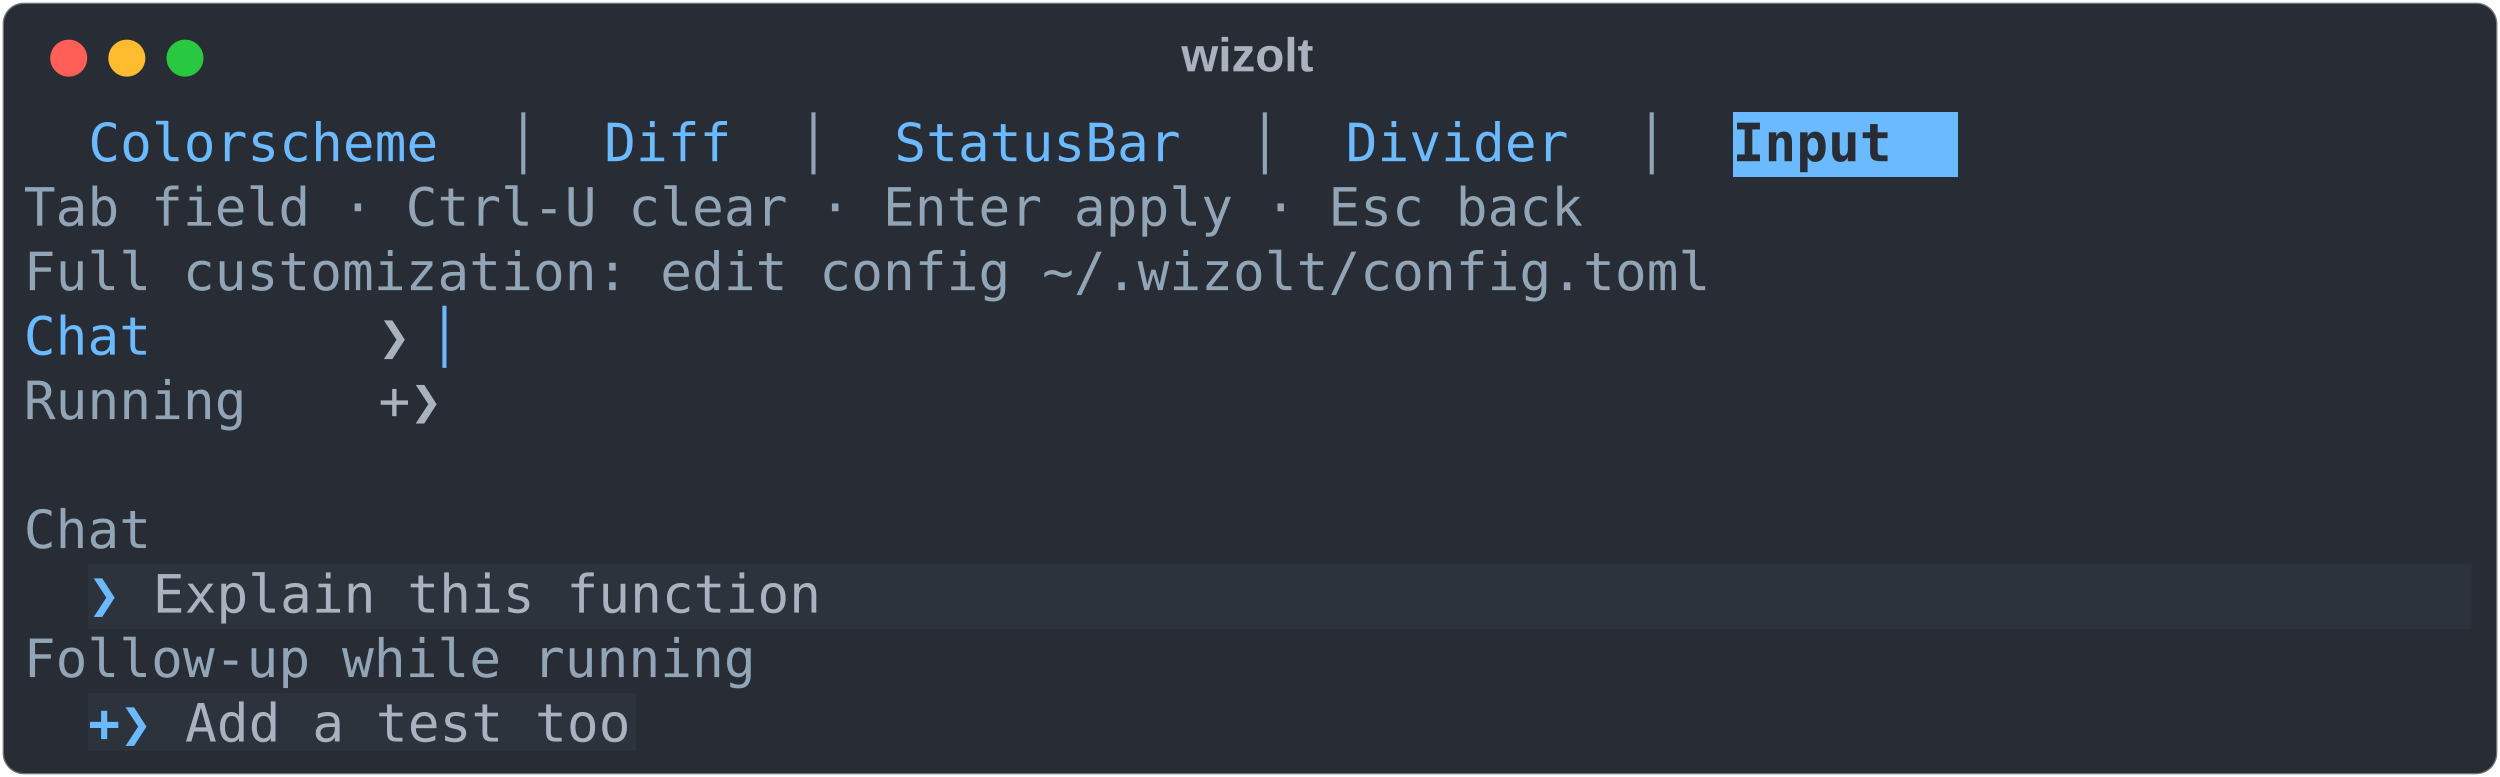
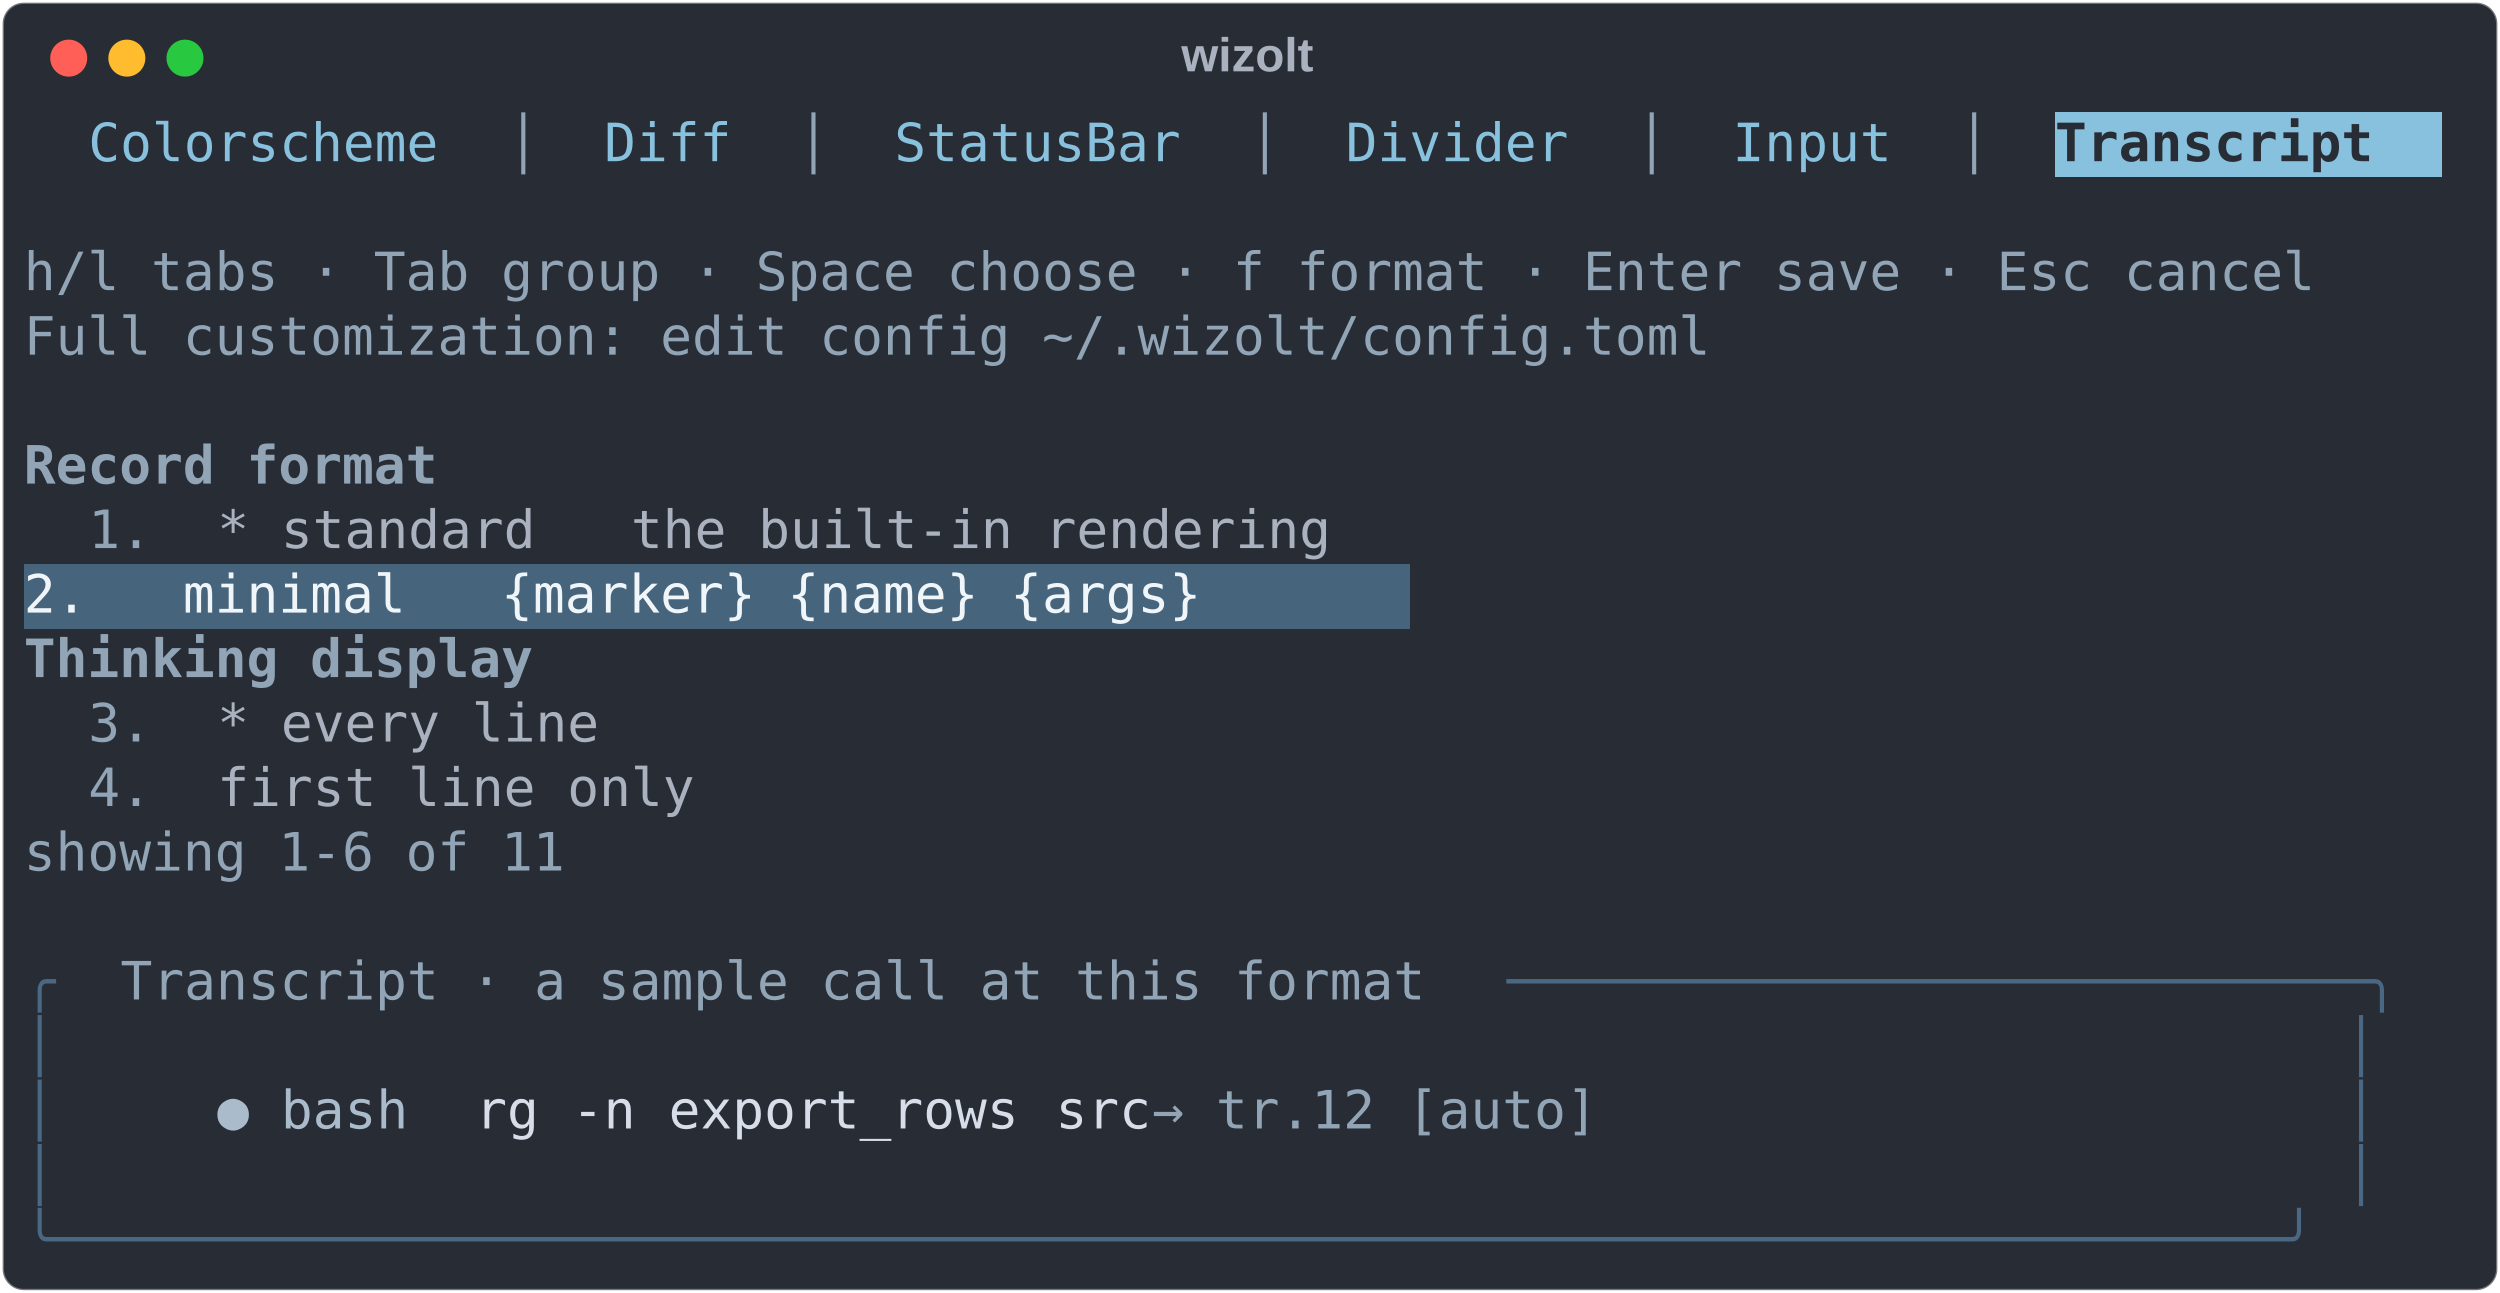
- <svg xmlns="http://www.w3.org/2000/svg" class="rich-terminal" viewBox="0 0 946 294.0">
+ <svg xmlns="http://www.w3.org/2000/svg" class="rich-terminal" viewBox="0 0 946 489.2">
  <style>

    @font-face {
        font-family: "Fira Code";
        src: local("FiraCode-Regular"),
                url("https://cdnjs.cloudflare.com/ajax/libs/firacode/6.2.0/woff2/FiraCode-Regular.woff2") format("woff2"),
                url("https://cdnjs.cloudflare.com/ajax/libs/firacode/6.2.0/woff/FiraCode-Regular.woff") format("woff");
        font-style: normal;
        font-weight: 400;
    }
    @font-face {
        font-family: "Fira Code";
        src: local("FiraCode-Bold"),
                url("https://cdnjs.cloudflare.com/ajax/libs/firacode/6.2.0/woff2/FiraCode-Bold.woff2") format("woff2"),
                url("https://cdnjs.cloudflare.com/ajax/libs/firacode/6.2.0/woff/FiraCode-Bold.woff") format("woff");
        font-style: bold;
        font-weight: 700;
    }

    .appearance-input-editor-matrix {
        font-family: Fira Code, monospace;
        font-size: 20px;
        line-height: 24.4px;
        font-variant-east-asian: full-width;
    }

    .appearance-input-editor-title {
        font-size: 18px;
        font-weight: bold;
        font-family: arial;
    }

    .appearance-input-editor-r1 { fill: #abb2bf }
- .appearance-input-editor-r2 { fill: #6bb9ff }
+ .appearance-input-editor-r2 { fill: #88c1dd }
.appearance-input-editor-r3 { fill: #91a5b7 }
.appearance-input-editor-r4 { fill: #282c34;font-weight: bold }
- .appearance-input-editor-r5 { fill: #6bb9ff;font-weight: bold }
+ .appearance-input-editor-r5 { fill: #91a5b7;font-weight: bold }
+ .appearance-input-editor-r6 { fill: #eff5f9 }
+ .appearance-input-editor-r7 { fill: #4a6884 }
+ .appearance-input-editor-r8 { fill: #aabbcb }
+ .appearance-input-editor-r9 { fill: #d8dee9 }
    </style>
  <defs>
    <clipPath id="appearance-input-editor-clip-terminal">
-       <rect x="0" y="0" width="926.2" height="243.0" />
+       <rect x="0" y="0" width="926.2" height="438.2" />
    </clipPath>
    <clipPath id="appearance-input-editor-line-0">
      <rect x="0" y="1.5" width="927.2" height="24.65" />
    </clipPath>
    <clipPath id="appearance-input-editor-line-1">
      <rect x="0" y="25.9" width="927.2" height="24.65" />
    </clipPath>
    <clipPath id="appearance-input-editor-line-2">
      <rect x="0" y="50.3" width="927.2" height="24.65" />
    </clipPath>
    <clipPath id="appearance-input-editor-line-3">
      <rect x="0" y="74.7" width="927.2" height="24.65" />
    </clipPath>
    <clipPath id="appearance-input-editor-line-4">
      <rect x="0" y="99.1" width="927.2" height="24.65" />
    </clipPath>
    <clipPath id="appearance-input-editor-line-5">
      <rect x="0" y="123.5" width="927.2" height="24.65" />
    </clipPath>
    <clipPath id="appearance-input-editor-line-6">
      <rect x="0" y="147.9" width="927.2" height="24.65" />
    </clipPath>
    <clipPath id="appearance-input-editor-line-7">
      <rect x="0" y="172.3" width="927.2" height="24.65" />
    </clipPath>
    <clipPath id="appearance-input-editor-line-8">
      <rect x="0" y="196.7" width="927.2" height="24.65" />
    </clipPath>
+     <clipPath id="appearance-input-editor-line-9">
+       <rect x="0" y="221.1" width="927.2" height="24.65" />
+     </clipPath>
+     <clipPath id="appearance-input-editor-line-10">
+       <rect x="0" y="245.5" width="927.2" height="24.65" />
+     </clipPath>
+     <clipPath id="appearance-input-editor-line-11">
+       <rect x="0" y="269.9" width="927.2" height="24.65" />
+     </clipPath>
+     <clipPath id="appearance-input-editor-line-12">
+       <rect x="0" y="294.3" width="927.2" height="24.65" />
+     </clipPath>
+     <clipPath id="appearance-input-editor-line-13">
+       <rect x="0" y="318.7" width="927.2" height="24.65" />
+     </clipPath>
+     <clipPath id="appearance-input-editor-line-14">
+       <rect x="0" y="343.1" width="927.2" height="24.65" />
+     </clipPath>
+     <clipPath id="appearance-input-editor-line-15">
+       <rect x="0" y="367.5" width="927.2" height="24.65" />
+     </clipPath>
+     <clipPath id="appearance-input-editor-line-16">
+       <rect x="0" y="391.9" width="927.2" height="24.65" />
+     </clipPath>
  </defs>
-   <rect fill="#282c34" stroke="rgba(255,255,255,0.35)" stroke-width="1" x="1" y="1" width="944" height="292" rx="8" />
+   <rect fill="#282c34" stroke="rgba(255,255,255,0.35)" stroke-width="1" x="1" y="1" width="944" height="487.2" rx="8" />
  <text class="appearance-input-editor-title" fill="#abb2bf" text-anchor="middle" x="472" y="27">wizolt</text>
  <g transform="translate(26,22)">
    <circle cx="0" cy="0" r="7" fill="#ff5f57" />
    <circle cx="22" cy="0" r="7" fill="#febc2e" />
    <circle cx="44" cy="0" r="7" fill="#28c840" />
  </g>
  <g transform="translate(9, 41)" clip-path="url(#appearance-input-editor-clip-terminal)">
-     <rect fill="#6bb9ff" x="646.6" y="1.5" width="85.4" height="24.65" shape-rendering="crispEdges" />
-     <rect fill="#2d333d" x="24.4" y="172.3" width="24.4" height="24.65" shape-rendering="crispEdges" />
-     <rect fill="#2d333d" x="48.8" y="172.3" width="878.4" height="24.65" shape-rendering="crispEdges" />
-     <rect fill="#2d333d" x="24.4" y="221.1" width="36.6" height="24.65" shape-rendering="crispEdges" />
-     <rect fill="#2d333d" x="61" y="221.1" width="170.8" height="24.65" shape-rendering="crispEdges" />
+     <rect fill="#88c1dd" x="768.6" y="1.5" width="146.4" height="24.65" shape-rendering="crispEdges" />
+     <rect fill="#46657c" x="0" y="172.3" width="524.6" height="24.65" shape-rendering="crispEdges" />
    <g class="appearance-input-editor-matrix">
      <text class="appearance-input-editor-r2" x="24.4" y="20" textLength="158.6" clip-path="url(#appearance-input-editor-line-0)"> Colorscheme </text>
      <text class="appearance-input-editor-r3" x="183" y="20" textLength="36.6" clip-path="url(#appearance-input-editor-line-0)"> │ </text>
      <text class="appearance-input-editor-r2" x="219.6" y="20" textLength="73.2" clip-path="url(#appearance-input-editor-line-0)"> Diff </text>
      <text class="appearance-input-editor-r3" x="292.8" y="20" textLength="36.6" clip-path="url(#appearance-input-editor-line-0)"> │ </text>
      <text class="appearance-input-editor-r2" x="329.4" y="20" textLength="134.2" clip-path="url(#appearance-input-editor-line-0)"> StatusBar </text>
      <text class="appearance-input-editor-r3" x="463.6" y="20" textLength="36.6" clip-path="url(#appearance-input-editor-line-0)"> │ </text>
      <text class="appearance-input-editor-r2" x="500.2" y="20" textLength="109.8" clip-path="url(#appearance-input-editor-line-0)"> Divider </text>
      <text class="appearance-input-editor-r3" x="610" y="20" textLength="36.6" clip-path="url(#appearance-input-editor-line-0)"> │ </text>
-       <text class="appearance-input-editor-r4" x="646.6" y="20" textLength="85.4" clip-path="url(#appearance-input-editor-line-0)"> Input </text>
+       <text class="appearance-input-editor-r2" x="646.6" y="20" textLength="85.4" clip-path="url(#appearance-input-editor-line-0)"> Input </text>
+       <text class="appearance-input-editor-r3" x="732" y="20" textLength="36.6" clip-path="url(#appearance-input-editor-line-0)"> │ </text>
+       <text class="appearance-input-editor-r4" x="768.6" y="20" textLength="146.4" clip-path="url(#appearance-input-editor-line-0)"> Transcript </text>
      <text class="appearance-input-editor-r1" x="927.2" y="20" textLength="12.2" clip-path="url(#appearance-input-editor-line-0)">
</text>
-       <text class="appearance-input-editor-r3" x="0" y="44.4" textLength="622.2" clip-path="url(#appearance-input-editor-line-1)">  Tab field · Ctrl-U clear · Enter apply · Esc back</text>
      <text class="appearance-input-editor-r1" x="927.2" y="44.4" textLength="12.2" clip-path="url(#appearance-input-editor-line-1)">
</text>
-       <text class="appearance-input-editor-r3" x="0" y="68.8" textLength="671" clip-path="url(#appearance-input-editor-line-2)">  Full customization: edit config ~/.wizolt/config.toml</text>
+       <text class="appearance-input-editor-r3" x="0" y="68.8" textLength="902.8" clip-path="url(#appearance-input-editor-line-2)">  h/l tabs · Tab group · Space choose · f format · Enter save · Esc cancel</text>
      <text class="appearance-input-editor-r1" x="927.2" y="68.8" textLength="12.2" clip-path="url(#appearance-input-editor-line-2)">
</text>
-       <text class="appearance-input-editor-r2" x="0" y="93.2" textLength="134.2" clip-path="url(#appearance-input-editor-line-3)">  Chat     </text>
-       <text class="appearance-input-editor-r1" x="134.2" y="93.2" textLength="24.4" clip-path="url(#appearance-input-editor-line-3)">❯ </text>
-       <text class="appearance-input-editor-r2" x="158.6" y="93.2" textLength="12.2" clip-path="url(#appearance-input-editor-line-3)">▏</text>
+       <text class="appearance-input-editor-r3" x="0" y="93.2" textLength="671" clip-path="url(#appearance-input-editor-line-3)">  Full customization: edit config ~/.wizolt/config.toml</text>
      <text class="appearance-input-editor-r1" x="927.2" y="93.2" textLength="12.2" clip-path="url(#appearance-input-editor-line-3)">
</text>
-       <text class="appearance-input-editor-r3" x="0" y="117.6" textLength="134.2" clip-path="url(#appearance-input-editor-line-4)">  Running  </text>
-       <text class="appearance-input-editor-r1" x="134.2" y="117.6" textLength="36.6" clip-path="url(#appearance-input-editor-line-4)">+❯ </text>
      <text class="appearance-input-editor-r1" x="927.2" y="117.6" textLength="12.2" clip-path="url(#appearance-input-editor-line-4)">
</text>
+       <text class="appearance-input-editor-r5" x="0" y="142" textLength="183" clip-path="url(#appearance-input-editor-line-5)">  Record format</text>
      <text class="appearance-input-editor-r1" x="927.2" y="142" textLength="12.2" clip-path="url(#appearance-input-editor-line-5)">
</text>
-       <text class="appearance-input-editor-r3" x="0" y="166.4" textLength="73.2" clip-path="url(#appearance-input-editor-line-6)">  Chat</text>
+       <text class="appearance-input-editor-r3" x="24.4" y="166.4" textLength="48.8" clip-path="url(#appearance-input-editor-line-6)"> 1. </text>
+       <text class="appearance-input-editor-r1" x="73.2" y="166.4" textLength="427" clip-path="url(#appearance-input-editor-line-6)">* standard   the built-in rendering</text>
      <text class="appearance-input-editor-r1" x="927.2" y="166.4" textLength="12.2" clip-path="url(#appearance-input-editor-line-6)">
</text>
-       <text class="appearance-input-editor-r5" x="24.4" y="190.8" textLength="24.4" clip-path="url(#appearance-input-editor-line-7)">❯ </text>
-       <text class="appearance-input-editor-r1" x="48.8" y="190.8" textLength="878.4" clip-path="url(#appearance-input-editor-line-7)">Explain this function                                                   </text>
+       <text class="appearance-input-editor-r6" x="0" y="190.8" textLength="524.6" clip-path="url(#appearance-input-editor-line-7)">   2.   minimal   {marker} {name} {args}   </text>
      <text class="appearance-input-editor-r1" x="927.2" y="190.8" textLength="12.2" clip-path="url(#appearance-input-editor-line-7)">
</text>
-       <text class="appearance-input-editor-r3" x="0" y="215.2" textLength="305" clip-path="url(#appearance-input-editor-line-8)">  Follow-up while running</text>
+       <text class="appearance-input-editor-r5" x="0" y="215.2" textLength="219.6" clip-path="url(#appearance-input-editor-line-8)">  Thinking display</text>
      <text class="appearance-input-editor-r1" x="927.2" y="215.2" textLength="12.2" clip-path="url(#appearance-input-editor-line-8)">
</text>
-       <text class="appearance-input-editor-r5" x="24.4" y="239.6" textLength="36.6" clip-path="url(#appearance-input-editor-line-9)">+❯ </text>
-       <text class="appearance-input-editor-r1" x="61" y="239.6" textLength="170.8" clip-path="url(#appearance-input-editor-line-9)">Add a test too</text>
+       <text class="appearance-input-editor-r3" x="24.4" y="239.6" textLength="48.8" clip-path="url(#appearance-input-editor-line-9)"> 3. </text>
+       <text class="appearance-input-editor-r1" x="73.2" y="239.6" textLength="146.4" clip-path="url(#appearance-input-editor-line-9)">* every line</text>
      <text class="appearance-input-editor-r1" x="927.2" y="239.6" textLength="12.2" clip-path="url(#appearance-input-editor-line-9)">
+ </text>
+       <text class="appearance-input-editor-r3" x="24.4" y="264" textLength="48.8" clip-path="url(#appearance-input-editor-line-10)"> 4. </text>
+       <text class="appearance-input-editor-r1" x="73.2" y="264" textLength="207.4" clip-path="url(#appearance-input-editor-line-10)">  first line only</text>
+       <text class="appearance-input-editor-r1" x="927.2" y="264" textLength="12.2" clip-path="url(#appearance-input-editor-line-10)">
+ </text>
+       <text class="appearance-input-editor-r3" x="0" y="288.4" textLength="231.8" clip-path="url(#appearance-input-editor-line-11)">  showing 1-6 of 11</text>
+       <text class="appearance-input-editor-r1" x="927.2" y="288.4" textLength="12.2" clip-path="url(#appearance-input-editor-line-11)">
+ </text>
+       <text class="appearance-input-editor-r1" x="927.2" y="312.8" textLength="12.2" clip-path="url(#appearance-input-editor-line-12)">
+ </text>
+       <text class="appearance-input-editor-r7" x="0" y="337.2" textLength="36.6" clip-path="url(#appearance-input-editor-line-13)">  ╭</text>
+       <text class="appearance-input-editor-r3" x="36.6" y="337.2" textLength="524.6" clip-path="url(#appearance-input-editor-line-13)"> Transcript · a sample call at this format </text>
+       <text class="appearance-input-editor-r7" x="561.2" y="337.2" textLength="341.6" clip-path="url(#appearance-input-editor-line-13)">───────────────────────────╮</text>
+       <text class="appearance-input-editor-r1" x="927.2" y="337.2" textLength="12.2" clip-path="url(#appearance-input-editor-line-13)">
+ </text>
+       <text class="appearance-input-editor-r7" x="0" y="361.6" textLength="48.8" clip-path="url(#appearance-input-editor-line-14)">  │ </text>
+       <text class="appearance-input-editor-r7" x="878.4" y="361.6" textLength="24.4" clip-path="url(#appearance-input-editor-line-14)"> │</text>
+       <text class="appearance-input-editor-r1" x="927.2" y="361.6" textLength="12.2" clip-path="url(#appearance-input-editor-line-14)">
+ </text>
+       <text class="appearance-input-editor-r7" x="0" y="386" textLength="48.8" clip-path="url(#appearance-input-editor-line-15)">  │ </text>
+       <text class="appearance-input-editor-r8" x="73.2" y="386" textLength="73.2" clip-path="url(#appearance-input-editor-line-15)">● bash</text>
+       <text class="appearance-input-editor-r9" x="170.8" y="386" textLength="24.4" clip-path="url(#appearance-input-editor-line-15)">rg</text>
+       <text class="appearance-input-editor-r9" x="207.4" y="386" textLength="24.4" clip-path="url(#appearance-input-editor-line-15)">-n</text>
+       <text class="appearance-input-editor-r9" x="244" y="386" textLength="134.2" clip-path="url(#appearance-input-editor-line-15)">export_rows</text>
+       <text class="appearance-input-editor-r9" x="390.4" y="386" textLength="36.6" clip-path="url(#appearance-input-editor-line-15)">src</text>
+       <text class="appearance-input-editor-r3" x="427" y="386" textLength="183" clip-path="url(#appearance-input-editor-line-15)"> → tr.12 [auto]</text>
+       <text class="appearance-input-editor-r7" x="878.4" y="386" textLength="24.4" clip-path="url(#appearance-input-editor-line-15)"> │</text>
+       <text class="appearance-input-editor-r1" x="927.2" y="386" textLength="12.2" clip-path="url(#appearance-input-editor-line-15)">
+ </text>
+       <text class="appearance-input-editor-r7" x="0" y="410.4" textLength="48.8" clip-path="url(#appearance-input-editor-line-16)">  │ </text>
+       <text class="appearance-input-editor-r7" x="878.4" y="410.4" textLength="24.4" clip-path="url(#appearance-input-editor-line-16)"> │</text>
+       <text class="appearance-input-editor-r1" x="927.2" y="410.4" textLength="12.2" clip-path="url(#appearance-input-editor-line-16)">
+ </text>
+       <text class="appearance-input-editor-r7" x="0" y="434.8" textLength="902.8" clip-path="url(#appearance-input-editor-line-17)">  ╰──────────────────────────────────────────────────────────────────────╯</text>
+       <text class="appearance-input-editor-r1" x="927.2" y="434.8" textLength="12.2" clip-path="url(#appearance-input-editor-line-17)">
</text>
    </g>
  </g>
</svg>
